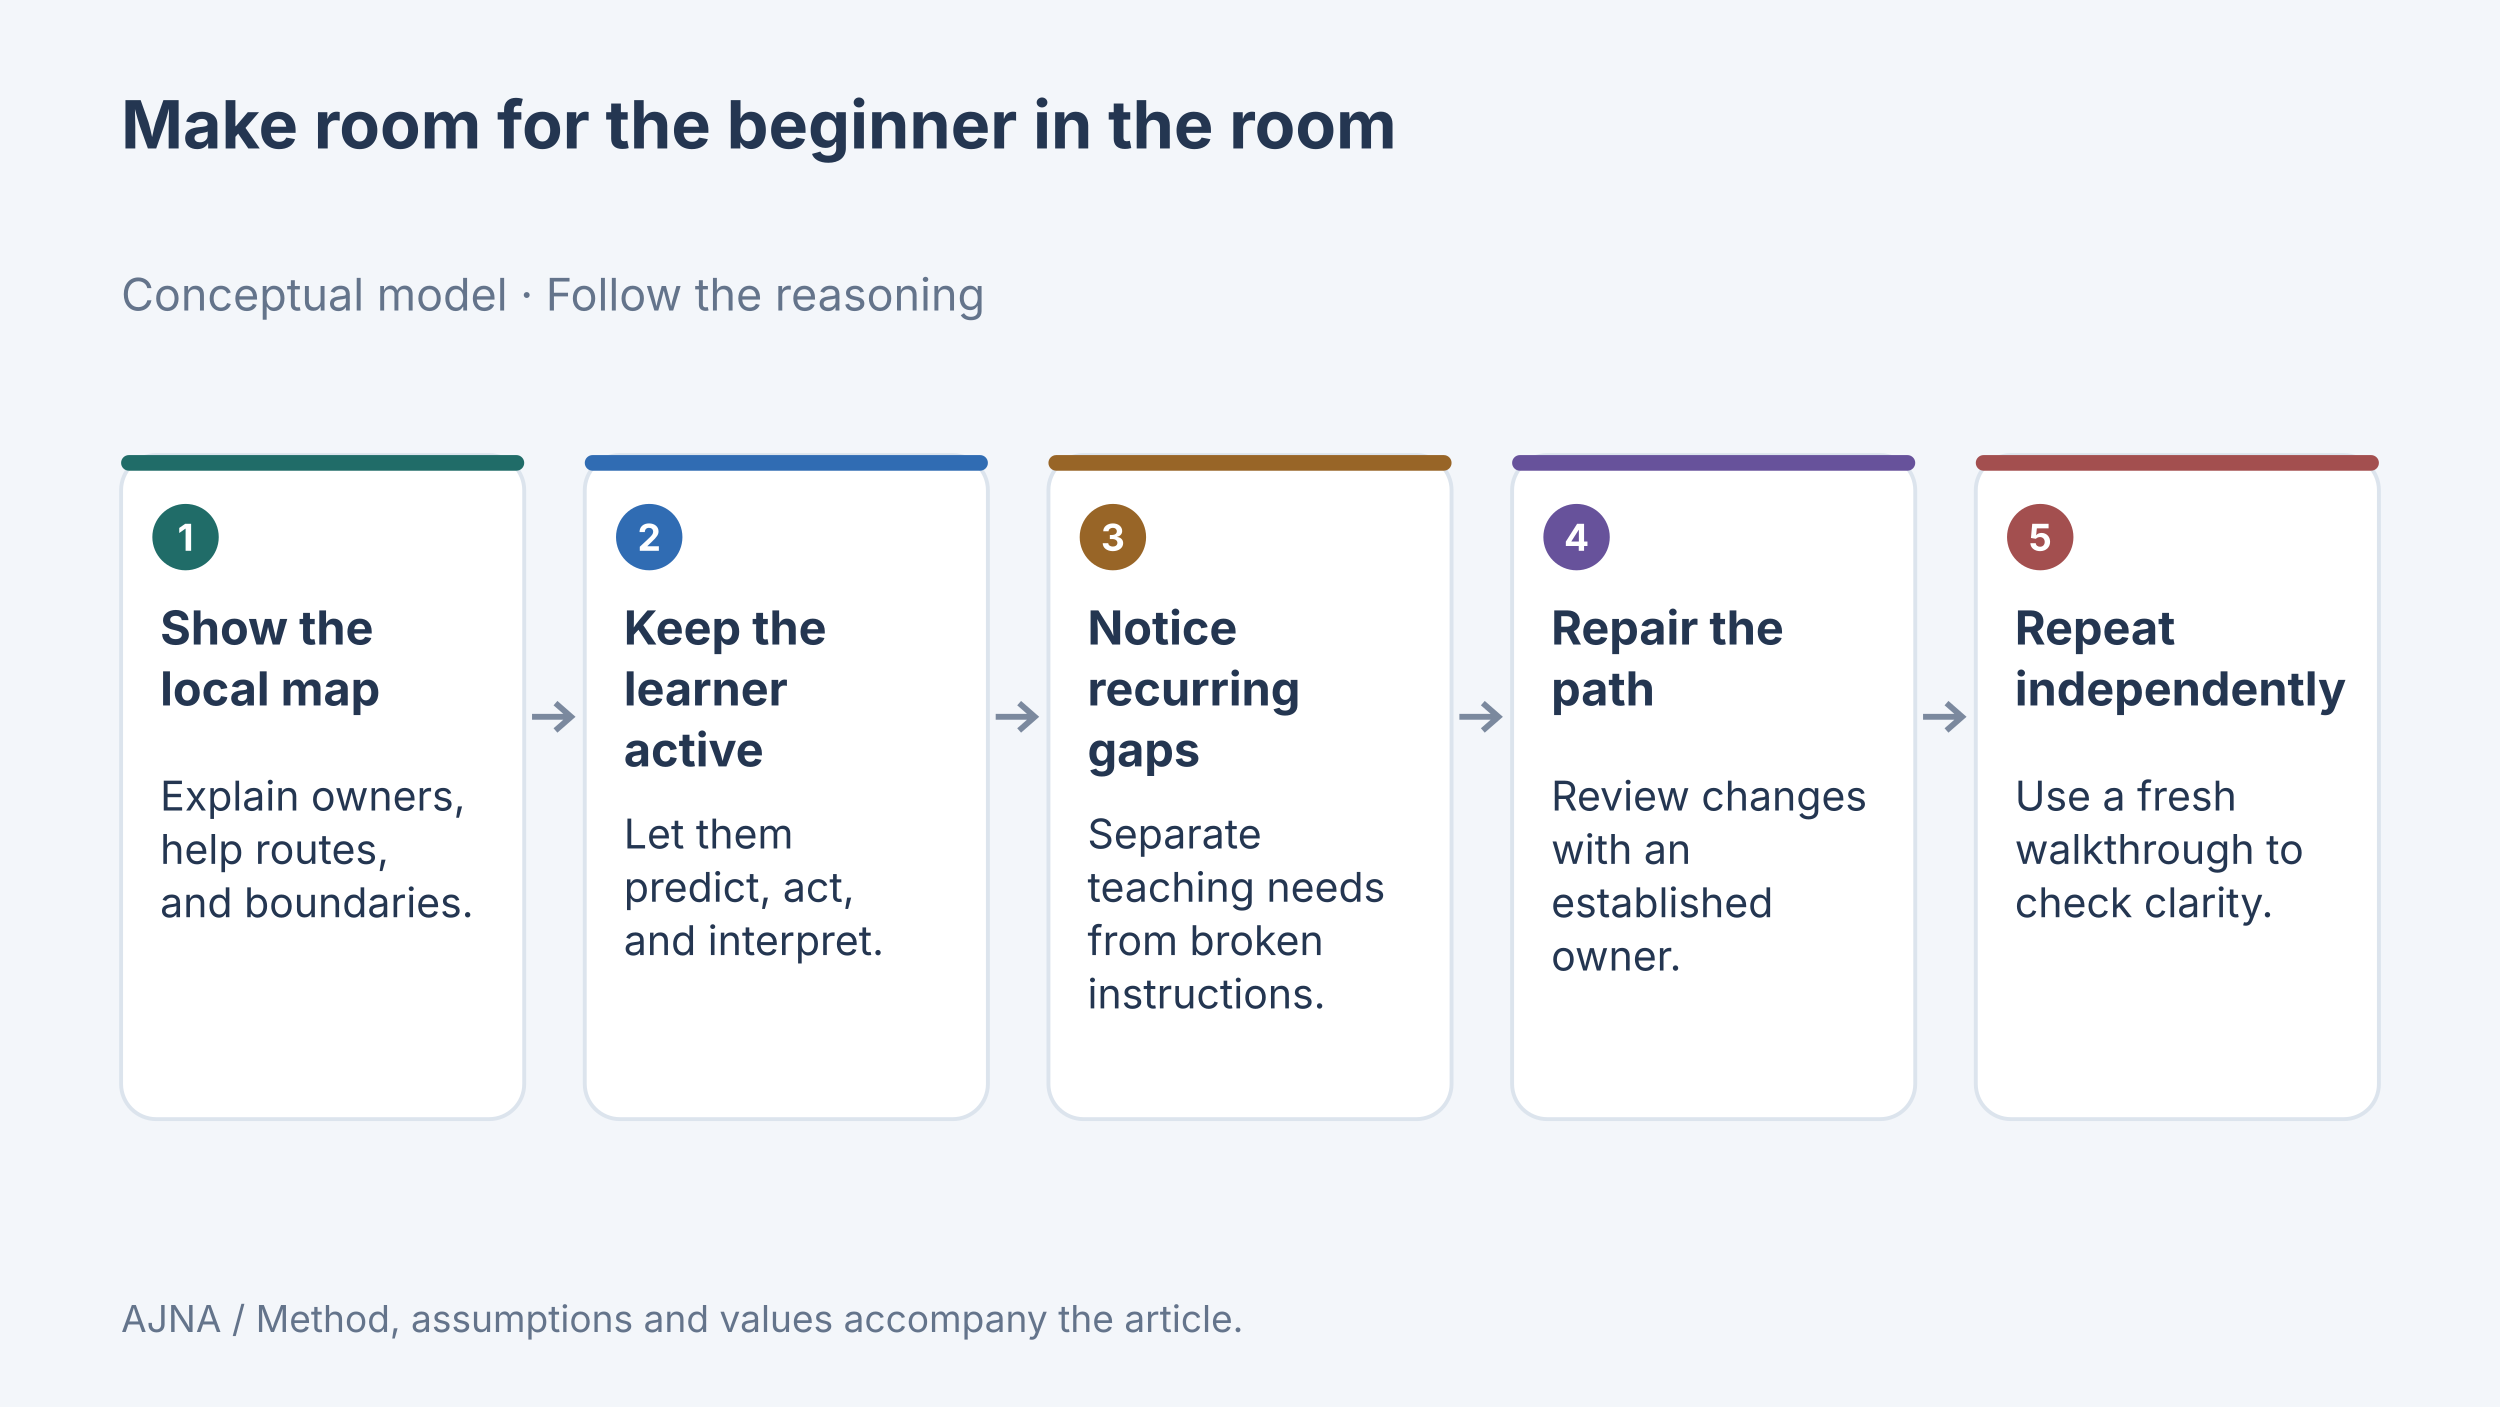
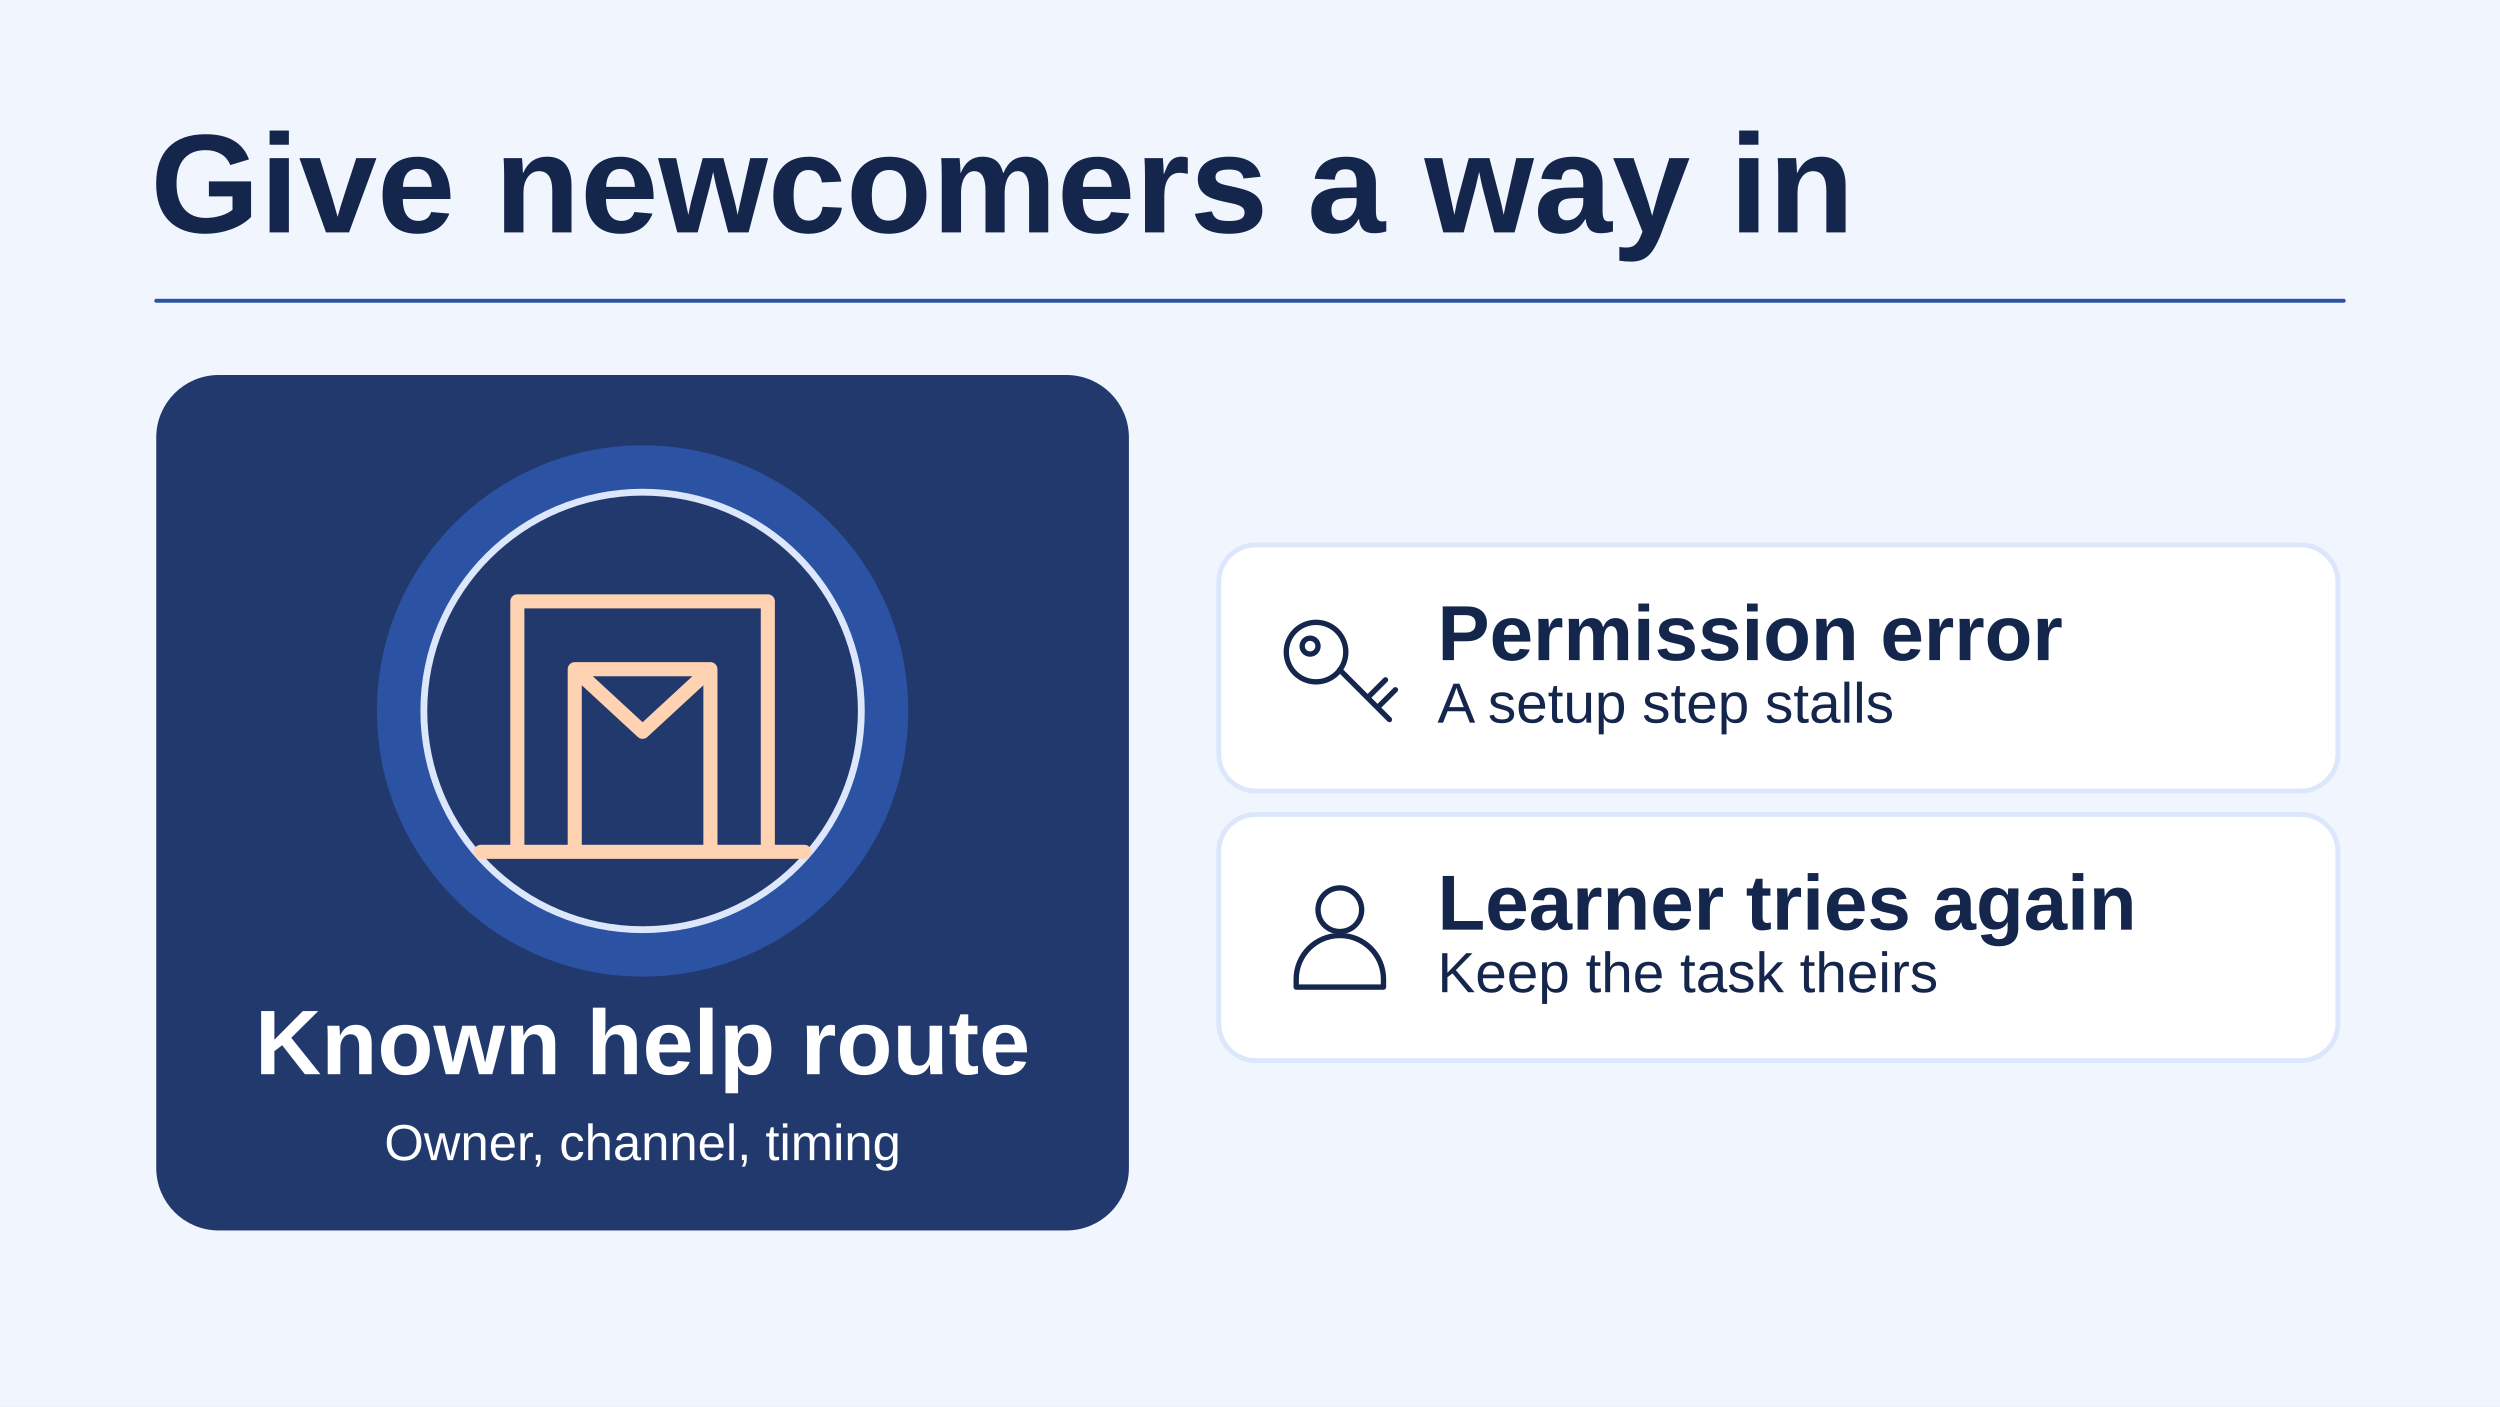
- <svg xmlns="http://www.w3.org/2000/svg" width="1280" height="720" viewBox="0 0 1280 720" data-article-art="making-room-for-beginners" role="img" aria-label="Concept diagram: Show the local map — Explain owners, help routes, and boundaries.; Keep the learner active — Let them predict, act, and interpret.; Notice recurring gaps — Separate teaching needs from broken instructions.; Repair the path — Review changes with an established owner.; Repeat independently — Use a fresh walkthrough to check clarity..">
-   <rect x="-1280" y="-720" width="3840" height="2160" fill="#f3f6fa" />
-   <g font-family="Inter, sans-serif">
-     <text x="62" y="76" font-size="34" font-weight="700" fill="#243651" text-anchor="start">
-       <tspan x="62" dy="0">Make room for the beginner in the room</tspan>
-     </text>
-     <text x="62" y="159" font-size="23" font-weight="400" fill="#64748b" text-anchor="start">
-       <tspan x="62" dy="0">Conceptual model · Follow the reasoning</tspan>
-     </text>
-     <rect x="62" y="233" width="206.4" height="340" rx="18" fill="#fff" stroke="#dce4ed" stroke-width="2" />
-     <rect x="62" y="233" width="206.4" height="8" rx="4" fill="#206c68" />
-     <circle cx="95" cy="275" r="17" fill="#206c68" />
-     <text x="95" y="282" font-size="19" font-weight="700" fill="#fff" text-anchor="middle">
-       <tspan x="95" dy="0">1</tspan>
-     </text>
-     <text x="82" y="330" font-size="24" font-weight="700" fill="#243651" text-anchor="start">
-       <tspan x="82" dy="0">Show the</tspan>
-       <tspan x="82" dy="31.2">local map</tspan>
-     </text>
-     <text x="82" y="415" font-size="21" font-weight="400" fill="#243651" text-anchor="start">
-       <tspan x="82" dy="0">Explain owners,</tspan>
-       <tspan x="82" dy="27.3">help routes,</tspan>
-       <tspan x="82" dy="27.3">and boundaries.</tspan>
-     </text>
-     <path d="M272.4 367H292.4m-8 -7 8 7-8 7" fill="none" stroke="#7b899e" stroke-width="3" />
-     <rect x="299.4" y="233" width="206.4" height="340" rx="18" fill="#fff" stroke="#dce4ed" stroke-width="2" />
-     <rect x="299.4" y="233" width="206.4" height="8" rx="4" fill="#306cb3" />
-     <circle cx="332.4" cy="275" r="17" fill="#306cb3" />
-     <text x="332.4" y="282" font-size="19" font-weight="700" fill="#fff" text-anchor="middle">
-       <tspan x="332.4" dy="0">2</tspan>
-     </text>
-     <text x="319.4" y="330" font-size="24" font-weight="700" fill="#243651" text-anchor="start">
-       <tspan x="319.4" dy="0">Keep the</tspan>
-       <tspan x="319.4" dy="31.2">learner</tspan>
-       <tspan x="319.4" dy="31.2">active</tspan>
-     </text>
-     <text x="319.4" y="434.4" font-size="21" font-weight="400" fill="#243651" text-anchor="start">
-       <tspan x="319.4" dy="0">Let them</tspan>
-       <tspan x="319.4" dy="27.3">predict, act,</tspan>
-       <tspan x="319.4" dy="27.3">and interpret.</tspan>
-     </text>
-     <path d="M509.8 367H529.8m-8 -7 8 7-8 7" fill="none" stroke="#7b899e" stroke-width="3" />
-     <rect x="536.8" y="233" width="206.4" height="340" rx="18" fill="#fff" stroke="#dce4ed" stroke-width="2" />
-     <rect x="536.8" y="233" width="206.4" height="8" rx="4" fill="#986527" />
-     <circle cx="569.8" cy="275" r="17" fill="#986527" />
-     <text x="569.8" y="282" font-size="19" font-weight="700" fill="#fff" text-anchor="middle">
-       <tspan x="569.8" dy="0">3</tspan>
-     </text>
-     <text x="556.8" y="330" font-size="24" font-weight="700" fill="#243651" text-anchor="start">
-       <tspan x="556.8" dy="0">Notice</tspan>
-       <tspan x="556.8" dy="31.2">recurring</tspan>
-       <tspan x="556.8" dy="31.2">gaps</tspan>
-     </text>
-     <text x="556.8" y="434.4" font-size="21" font-weight="400" fill="#243651" text-anchor="start">
-       <tspan x="556.8" dy="0">Separate</tspan>
-       <tspan x="556.8" dy="27.3">teaching needs</tspan>
-       <tspan x="556.8" dy="27.3">from broken</tspan>
-       <tspan x="556.8" dy="27.3">instructions.</tspan>
-     </text>
-     <path d="M747.2 367H767.2m-8 -7 8 7-8 7" fill="none" stroke="#7b899e" stroke-width="3" />
-     <rect x="774.2" y="233" width="206.4" height="340" rx="18" fill="#fff" stroke="#dce4ed" stroke-width="2" />
-     <rect x="774.2" y="233" width="206.4" height="8" rx="4" fill="#67529b" />
-     <circle cx="807.2" cy="275" r="17" fill="#67529b" />
-     <text x="807.2" y="282" font-size="19" font-weight="700" fill="#fff" text-anchor="middle">
-       <tspan x="807.2" dy="0">4</tspan>
-     </text>
-     <text x="794.2" y="330" font-size="24" font-weight="700" fill="#243651" text-anchor="start">
-       <tspan x="794.2" dy="0">Repair the</tspan>
-       <tspan x="794.2" dy="31.2">path</tspan>
-     </text>
-     <text x="794.2" y="415" font-size="21" font-weight="400" fill="#243651" text-anchor="start">
-       <tspan x="794.2" dy="0">Review changes</tspan>
-       <tspan x="794.2" dy="27.3">with an</tspan>
-       <tspan x="794.2" dy="27.3">established</tspan>
-       <tspan x="794.2" dy="27.3">owner.</tspan>
-     </text>
-     <path d="M984.6 367H1004.6m-8 -7 8 7-8 7" fill="none" stroke="#7b899e" stroke-width="3" />
-     <rect x="1011.6" y="233" width="206.4" height="340" rx="18" fill="#fff" stroke="#dce4ed" stroke-width="2" />
-     <rect x="1011.6" y="233" width="206.4" height="8" rx="4" fill="#a34f4f" />
-     <circle cx="1044.6" cy="275" r="17" fill="#a34f4f" />
-     <text x="1044.6" y="282" font-size="19" font-weight="700" fill="#fff" text-anchor="middle">
-       <tspan x="1044.6" dy="0">5</tspan>
-     </text>
-     <text x="1031.6" y="330" font-size="24" font-weight="700" fill="#243651" text-anchor="start">
-       <tspan x="1031.6" dy="0">Repeat</tspan>
-       <tspan x="1031.6" dy="31.2">independently</tspan>
-     </text>
-     <text x="1031.6" y="415" font-size="21" font-weight="400" fill="#243651" text-anchor="start">
-       <tspan x="1031.6" dy="0">Use a fresh</tspan>
-       <tspan x="1031.6" dy="27.3">walkthrough to</tspan>
-       <tspan x="1031.6" dy="27.3">check clarity.</tspan>
-     </text>
-     <text x="62" y="682" font-size="19" font-weight="400" fill="#64748b" text-anchor="start">
-       <tspan x="62" dy="0">AJNA / Method, assumptions and values accompany the article.</tspan>
-     </text>
-   </g>
+ <svg xmlns="http://www.w3.org/2000/svg" data-article-art="making-room-for-beginners" role="img" aria-label="An access error points to a named person and context so the learner can own the next attempt." width="1280" height="720" viewBox="0 0 1280 720">
+   <svg width="100%" height="100%" viewBox="0 0 1280 720" preserveAspectRatio="xMidYMid slice" role="img" aria-label="An access error points to a named person and context so the learner can own the next attempt.">
+     <defs>
+       <marker id="head" markerWidth="13" markerHeight="13" refX="11" refY="6.5" orient="auto" markerUnits="userSpaceOnUse">
+         <path d="M0 0L13 6.5 0 13Z" fill="#2C52A4" />
+       </marker>
+     </defs>
+     <rect x="0" y="0" width="1280" height="720" rx="0" fill="#F1F5FE" stroke="none" stroke-width="2.5" />
+     <g font-family="Arial, Helvetica, sans-serif">
+       <text x="77" y="119" text-anchor="start" fill="#15264C" font-size="72" font-weight="700">Give newcomers a way in</text>
+       <path d="M80 154H1200" fill="none" stroke="#2C52A4" stroke-width="2" stroke-linejoin="round" stroke-linecap="round" />
+       <rect x="80" y="192" width="498" height="438" rx="32" fill="#22396E" stroke="none" stroke-width="2.5" />
+       <circle cx="329" cy="364" r="136" fill="#2C52A4" stroke="none" stroke-width="3.5" />
+       <circle cx="329" cy="364" r="112" fill="#22396E" stroke="#DCE7FC" stroke-width="3.5" />
+       <g transform="translate(329 364) scale(2.671875)" fill="none" stroke="#FFD2B2" stroke-width="2.7" stroke-linecap="round" stroke-linejoin="round">
+         <path d="M-24 27v-48h48v48M-13 27v-35H13v35M-31 27H31M-13-8l13 12L13-8" />
+       </g>
+       <text x="329" y="550" text-anchor="middle" fill="#FFFFFF" font-size="47" font-weight="700">Known help route</text>
+       <text x="329" y="594" text-anchor="middle" fill="#FFFFFF" font-size="26" font-weight="400">Owner, channel, timing</text>
+       <rect x="624" y="279" width="573" height="126" rx="19" fill="#FFFFFF" stroke="#DCE7FC" stroke-width="2.5" />
+       <g transform="translate(686 342) scale(1.015625)" fill="none" stroke="#15264C" stroke-width="2.7" stroke-linecap="round" stroke-linejoin="round">
+         <circle cx="-12" cy="-8" r="15" />
+         <path d="M0 1l25 25m-11-11 9-9m-4 14 9-9" />
+         <circle cx="-15" cy="-11" r="4" />
+       </g>
+       <text x="736" y="338" text-anchor="start" fill="#15264C" font-size="40" font-weight="700">Permission error</text>
+       <text x="736" y="370" text-anchor="start" fill="#15264C" font-size="29" font-weight="400">A setup step stalls</text>
+       <rect x="624" y="417" width="573" height="126" rx="19" fill="#FFFFFF" stroke="#DCE7FC" stroke-width="2.5" />
+       <g transform="translate(686 480) scale(1.015625)" fill="none" stroke="#15264C" stroke-width="2.7" stroke-linecap="round" stroke-linejoin="round">
+         <circle cy="-14" r="11" />
+         <path d="M-22 25v-4a22 22 0 0144 0v4Z" />
+       </g>
+       <text x="736" y="476" text-anchor="start" fill="#15264C" font-size="40" font-weight="700">Learner tries again</text>
+       <text x="736" y="508" text-anchor="start" fill="#15264C" font-size="29" font-weight="400">Keep the task theirs</text>
+     </g>
+   </svg>
</svg>
